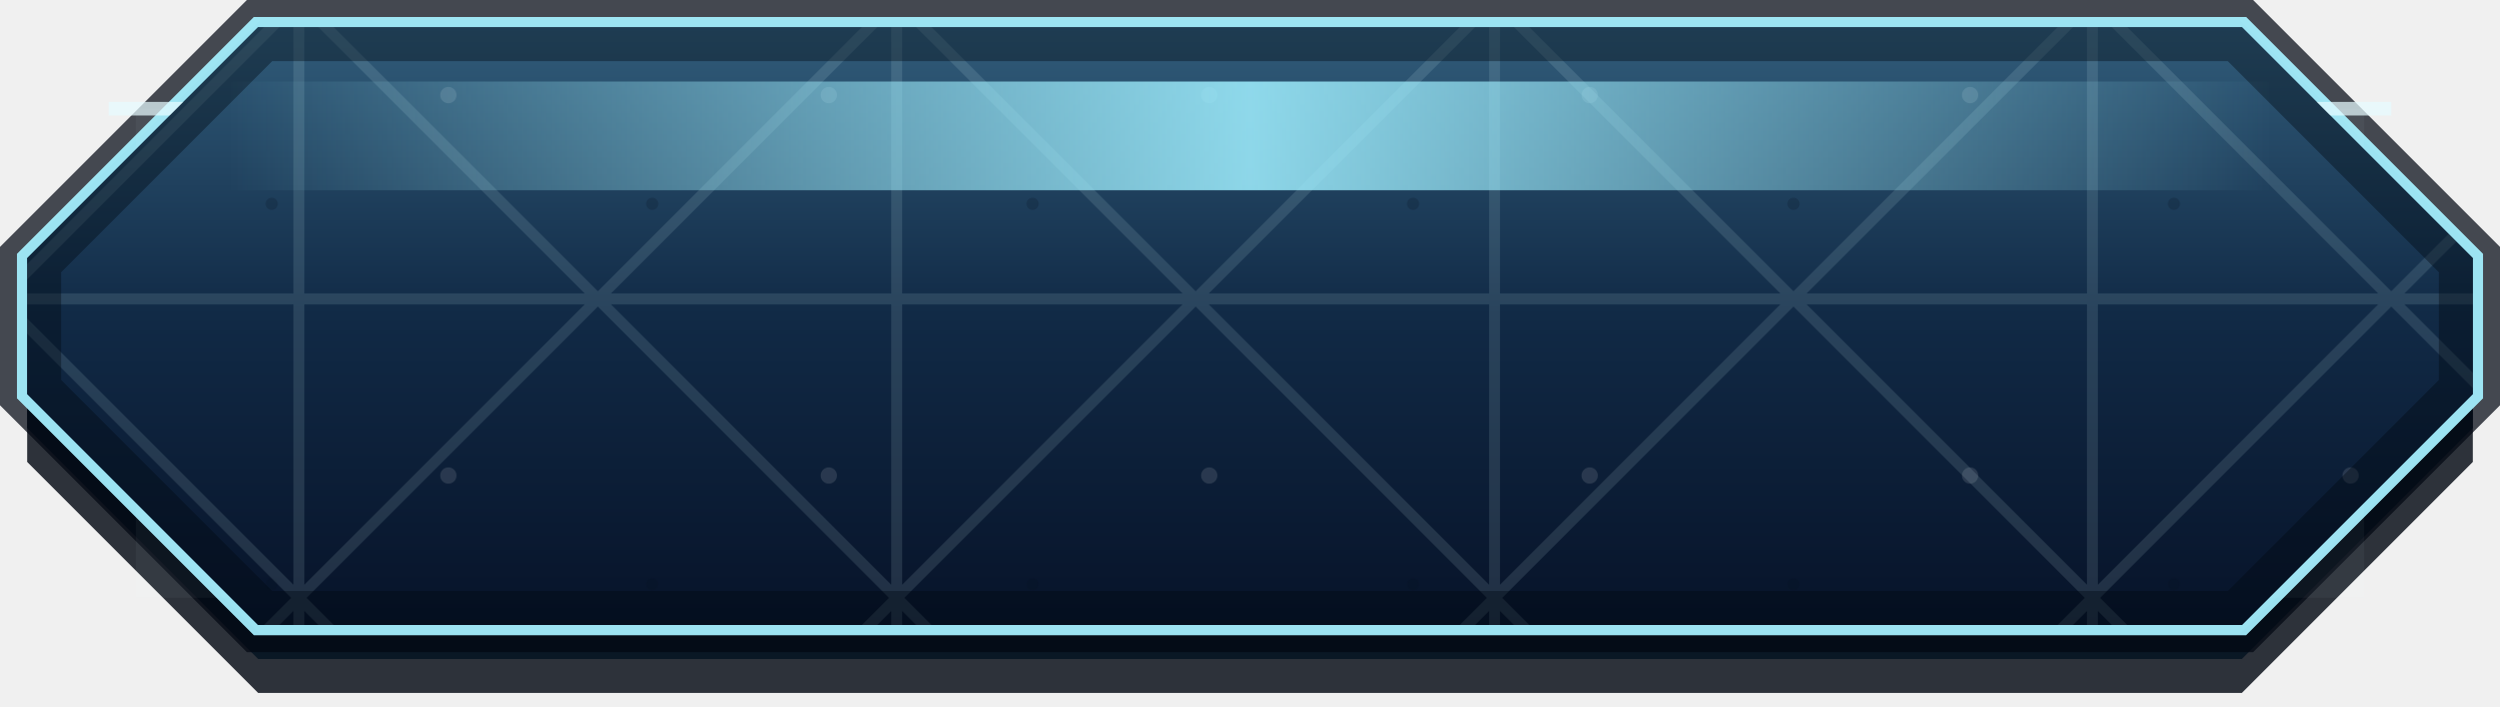
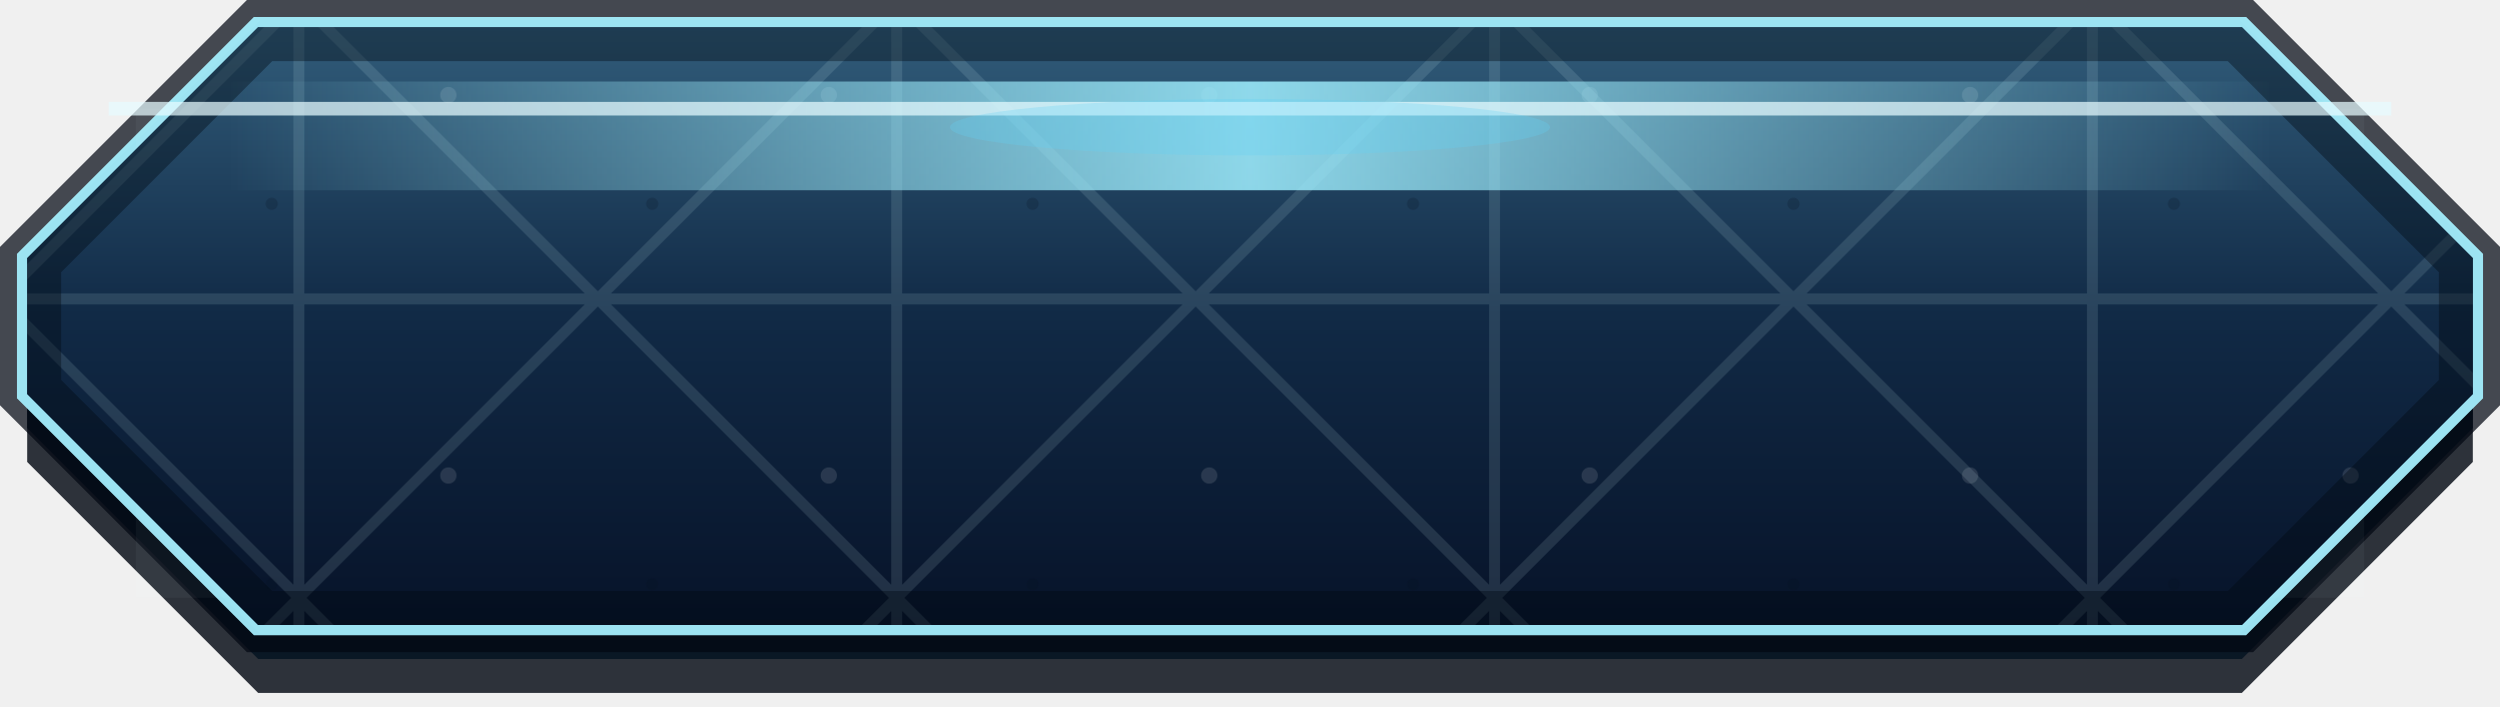
<svg xmlns="http://www.w3.org/2000/svg" width="368" height="104" viewBox="0 0 184 52" role="img" aria-label="M7 tab selected" data-style="m9-frostbound-production-fidelity@0.1.0" data-geometry-shape="chamfered-angular" data-corner-radius="2" data-end-cap-depth="17">
  <defs>
    <linearGradient id="m9-tab-184x52-selected-plate" x1="0" y1="0" x2="0" y2="1">
      <stop offset="0" stop-color="#315C7A" />
      <stop offset=".48" stop-color="#112A46" />
      <stop offset="1" stop-color="#071329" />
    </linearGradient>
    <linearGradient id="m9-tab-184x52-selected-primary" x1="0" y1="0" x2="0" y2="1">
      <stop offset="0" stop-color="#E6FBFF" />
      <stop offset=".45" stop-color="#63CFF3" />
      <stop offset="1" stop-color="#1A6592" />
    </linearGradient>
    <linearGradient id="m9-tab-184x52-selected-energy" x1="0" y1="0" x2="1" y2="0">
      <stop offset="0" stop-color="#9FEFFF" stop-opacity="0" />
      <stop offset=".5" stop-color="#9FEFFF" stop-opacity=".86" />
      <stop offset="1" stop-color="#9FEFFF" stop-opacity="0" />
    </linearGradient>
    <pattern id="m9-tab-184x52-selected-grain" width="28" height="28" patternUnits="userSpaceOnUse">
      <circle cx="5" cy="7" r=".6" fill="#FFFFFF" fill-opacity=".12" />
      <circle cx="20" cy="15" r=".45" fill="#061321" fill-opacity=".2" />
    </pattern>
    <pattern id="m9-tab-184x52-selected-plate-pattern" width="44" height="44" patternUnits="userSpaceOnUse">
      <path d="M0 22H44M22 0V44M0 22L22 0 44 22 22 44Z" fill="none" stroke="#D8FBFF" stroke-opacity=".12" stroke-width=".8" />
    </pattern>
    <mask id="m9-tab-184x52-selected-mask">
      <path d="M19 2H165L182 19V29L165 46H19L2 29V19Z" fill="white" />
    </mask>
  </defs>
  <g opacity="1">
    <g id="m9-tab-184x52-selected-outer-shadow" data-layer="outer-shadow" transform="translate(0 5)">
      <path d="M19 2H165L182 19V29L165 46H19L2 29V19Z" fill="#020812" opacity=".82" />
    </g>
    <g id="m9-tab-184x52-selected-connected-depth" data-layer="connected-depth" transform="translate(0 2.5)">
      <path d="M19 2H165L182 19V29L165 46H19L2 29V19Z" fill="#071522" opacity=".9" />
    </g>
    <g id="m9-tab-184x52-selected-outer-frame-m9-edge-stack" data-edge-stack="m9-ice-heavy" data-edge-stack-version="1.0.0">
      <g id="m9-tab-184x52-selected-outer-frame-m9-outer-shadow" data-layer="outer-shadow" data-edge-stack-layer="outer-shadow" data-order="0" data-inset="0" data-thickness="4">
        <path d="M19 2H165L182 19V29L165 46H19L2 29V19Z" fill="none" stroke="#020812" stroke-width="4" stroke-opacity="0.72" stroke-linejoin="miter" />
      </g>
      <g id="m9-tab-184x52-selected-outer-frame-m9-structural-silhouette" data-layer="structural-silhouette" data-edge-stack-layer="structural-silhouette" data-order="1" data-inset="1" data-thickness="3">
        <path d="M19 2H165L182 19V29L165 46H19L2 29V19Z" transform="translate(1 1) scale(0.9891304 0.9615385)" fill="none" stroke="#102A45" stroke-width="3" stroke-opacity="1" stroke-linejoin="miter" />
      </g>
      <g id="m9-tab-184x52-selected-outer-frame-m9-dark-bevel" data-layer="dark-bevel" data-edge-stack-layer="dark-bevel" data-order="2" data-inset="3" data-thickness="2">
        <path d="M19 2H165L182 19V29L165 46H19L2 29V19Z" transform="translate(3 3) scale(0.9673913 0.8846154)" fill="none" stroke="#174B70" stroke-width="2" stroke-opacity="0.88" stroke-linejoin="miter" />
      </g>
      <g id="m9-tab-184x52-selected-outer-frame-m9-bright-bevel" data-layer="bright-bevel" data-edge-stack-layer="bright-bevel" data-order="3" data-inset="5" data-thickness="2">
        <path d="M19 2H165L182 19V29L165 46H19L2 29V19Z" transform="translate(5 5) scale(0.9456522 0.8076923)" fill="none" stroke="#B9F7FF" stroke-width="2" stroke-opacity="0.92" stroke-linejoin="miter" />
      </g>
      <g id="m9-tab-184x52-selected-outer-frame-m9-inner-rim" data-layer="inner-rim" data-edge-stack-layer="inner-rim" data-order="4" data-inset="8" data-thickness="1">
        <path d="M19 2H165L182 19V29L165 46H19L2 29V19Z" transform="translate(8 8) scale(0.9130435 0.6923077)" fill="none" stroke="#63CFF3" stroke-width="1" stroke-opacity="0.64" stroke-linejoin="miter" />
      </g>
    </g>
    <g id="m9-tab-184x52-selected-outer-frame-m9-material-responses" data-material-responses="m9-frostbound-material-responses@1.0.0">
      <g id="m9-tab-184x52-selected-outer-frame-m9-structural-edge-edge" data-material-region="structural-edge" data-material-response="m9-clear-ice" data-material-channel="edge" data-material-source="m8-cold-edge-accent">
        <path d="M19 2H165L182 19V29L165 46H19L2 29V19Z" fill="none" fill-opacity="0" stroke="#B9F7FF" stroke-opacity="0.9" stroke-width="1.5" />
      </g>
      <g id="m9-tab-184x52-selected-outer-frame-m9-content-surface-base" data-material-region="content-surface" data-material-response="m9-dark-substrate" data-material-channel="base">
        <path d="M19 2H165L182 19V29L165 46H19L2 29V19Z" fill="#071329" fill-opacity="1" stroke="none" stroke-opacity="0" stroke-width="0" />
      </g>
      <g id="m9-tab-184x52-selected-outer-frame-m9-content-surface-highlight" data-material-region="content-surface" data-material-response="m9-dark-substrate" data-material-channel="highlight">
        <path d="M19 2H165L182 19V29L165 46H19L2 29V19Z" fill="none" fill-opacity="0" stroke="#9FEFFF" stroke-opacity="0.24" stroke-width="1.5" />
      </g>
      <g id="m9-tab-184x52-selected-outer-frame-m9-content-surface-glow" data-material-region="content-surface" data-material-response="m9-dark-substrate" data-material-channel="glow">
        <path d="M19 2H165L182 19V29L165 46H19L2 29V19Z" fill="none" fill-opacity="0" stroke="#63CFF3" stroke-opacity="0.16" stroke-width="1.5" />
      </g>
      <g id="m9-tab-184x52-selected-outer-frame-m9-content-surface-surface" data-material-region="content-surface" data-material-response="m9-dark-substrate" data-material-channel="surface" data-material-source="m8-ice-grain">
        <path d="M19 2H165L182 19V29L165 46H19L2 29V19Z" fill="#B9F7FF" fill-opacity="0.06" stroke="none" stroke-opacity="0" stroke-width="0" />
      </g>
      <g id="m9-tab-184x52-selected-outer-frame-m9-variation" data-variation-region="content-surface" data-variation-preset="m9-frostbound-surface-variation@1.0.0" data-variation-seed="19" data-variation-frost="0.34" data-variation-scratch="0.12">
        <rect x="10" y="8" width="164" height="36" fill="#E6FBFF" fill-opacity="0.041" />
        <path d="M12 29.12l27.2 4.659" stroke="#D7FBFF" stroke-opacity="0.077" />
        <circle cx="107.53" cy="30.76" r="0.72" fill="#D9FFFF" fill-opacity="0.099" />
        <circle cx="82.68" cy="22.75" r="0.72" fill="#D9FFFF" fill-opacity="0.099" />
        <circle cx="34.41" cy="20.83" r="0.72" fill="#D9FFFF" fill-opacity="0.099" />
        <circle cx="68.00" cy="12.38" r="0.72" fill="#D9FFFF" fill-opacity="0.099" />
        <circle cx="12.36" cy="24.42" r="0.72" fill="#D9FFFF" fill-opacity="0.099" />
        <circle cx="102.85" cy="30.31" r="0.72" fill="#D9FFFF" fill-opacity="0.099" />
        <circle cx="13.29" cy="34.34" r="0.72" fill="#D9FFFF" fill-opacity="0.099" />
        <circle cx="89.12" cy="22.86" r="0.72" fill="#D9FFFF" fill-opacity="0.099" />
        <circle cx="128.25" cy="28.22" r="0.72" fill="#D9FFFF" fill-opacity="0.099" />
        <circle cx="104.51" cy="41.81" r="0.72" fill="#D9FFFF" fill-opacity="0.099" />
        <circle cx="81.46" cy="32.69" r="0.72" fill="#D9FFFF" fill-opacity="0.099" />
        <circle cx="26.83" cy="27.50" r="0.72" fill="#D9FFFF" fill-opacity="0.099" />
      </g>
    </g>
-     <g id="m9-tab-184x52-selected-outer-frame-m9-lighting" data-lighting-model="m9-cold-top-rim@1.0.0" data-light-direction="top">
-       <path d="M8 8H176" stroke="#E6FBFF" stroke-opacity="0.72" />
-       <ellipse cx="92" cy="26" rx="55.2" ry="10.4" fill="#63CFF3" fill-opacity="0.28" />
-     </g>
    <g id="m9-tab-184x52-selected-outer-frame-m9-ornaments" data-ornament-layer="independent" />
    <g id="m9-tab-184x52-selected-inner-plate-fill" data-layer="inner-plate-fill">
      <path d="M19 2H165L182 19V29L165 46H19L2 29V19Z" fill="url(#m9-tab-184x52-selected-plate)" />
    </g>
    <g id="m9-tab-184x52-selected-surface-grain" data-layer="surface-grain" data-material-source="m8-ice-grain" mask="url(#m9-tab-184x52-selected-mask)">
      <rect width="184" height="52" fill="url(#m9-tab-184x52-selected-grain)" />
    </g>
    <g id="m9-tab-184x52-selected-surface-pattern" data-layer="surface-pattern" data-material-source="m8-crystal-facet-pattern" mask="url(#m9-tab-184x52-selected-mask)">
      <rect width="184" height="52" fill="url(#m9-tab-184x52-selected-plate-pattern)" />
    </g>
    <g id="m9-tab-184x52-selected-side-bevel-shade" data-layer="side-bevel-shade" mask="url(#m9-tab-184x52-selected-mask)">
      <path d="M19 2H165L182 19V29L165 46H19L2 29V19Z" fill="none" stroke="#020812" stroke-opacity=".38" stroke-width="5" />
    </g>
    <g id="m9-tab-184x52-selected-top-bevel-highlight" data-layer="top-bevel-highlight" mask="url(#m9-tab-184x52-selected-mask)">
      <path d="M27 8H157" stroke="#FFFFFF" stroke-opacity=".55" stroke-width="3" stroke-linecap="square" />
    </g>
    <g id="m9-tab-184x52-selected-cold-edge-accent" data-layer="cold-edge-accent" data-material-source="m8-cold-edge-accent" mask="url(#m9-tab-184x52-selected-mask)">
      <rect x="17" y="6" width="150" height="8" fill="url(#m9-tab-184x52-selected-energy)" />
    </g>
    <g id="m9-tab-184x52-selected-ornament-decal" data-layer="ornament-decal" data-material-source="m7-ornament-marks" mask="url(#m9-tab-184x52-selected-mask)">
      <path d="M25 39h16M143 39h16" stroke="#E6FCFF" stroke-opacity=".5" stroke-width="2" />
    </g>
    <g id="m9-tab-184x52-selected-content" data-layer="content" data-slot="editable-tab-content" data-safe-x="31" data-safe-y="8" data-safe-width="122" data-safe-height="34" />
  </g>
+   <g id="m9-tab-184x52-selected-outer-frame-m9-lighting" data-lighting-model="m9-cold-top-rim@1.0.0" data-light-direction="top">
+     <path d="M8 8H176" stroke="#E6FBFF" stroke-opacity="0.72" />
+     <ellipse cx="92" cy="9.36" rx="22.08" ry="2.08" fill="#63CFF3" fill-opacity="0.28" />
+   </g>
</svg>
